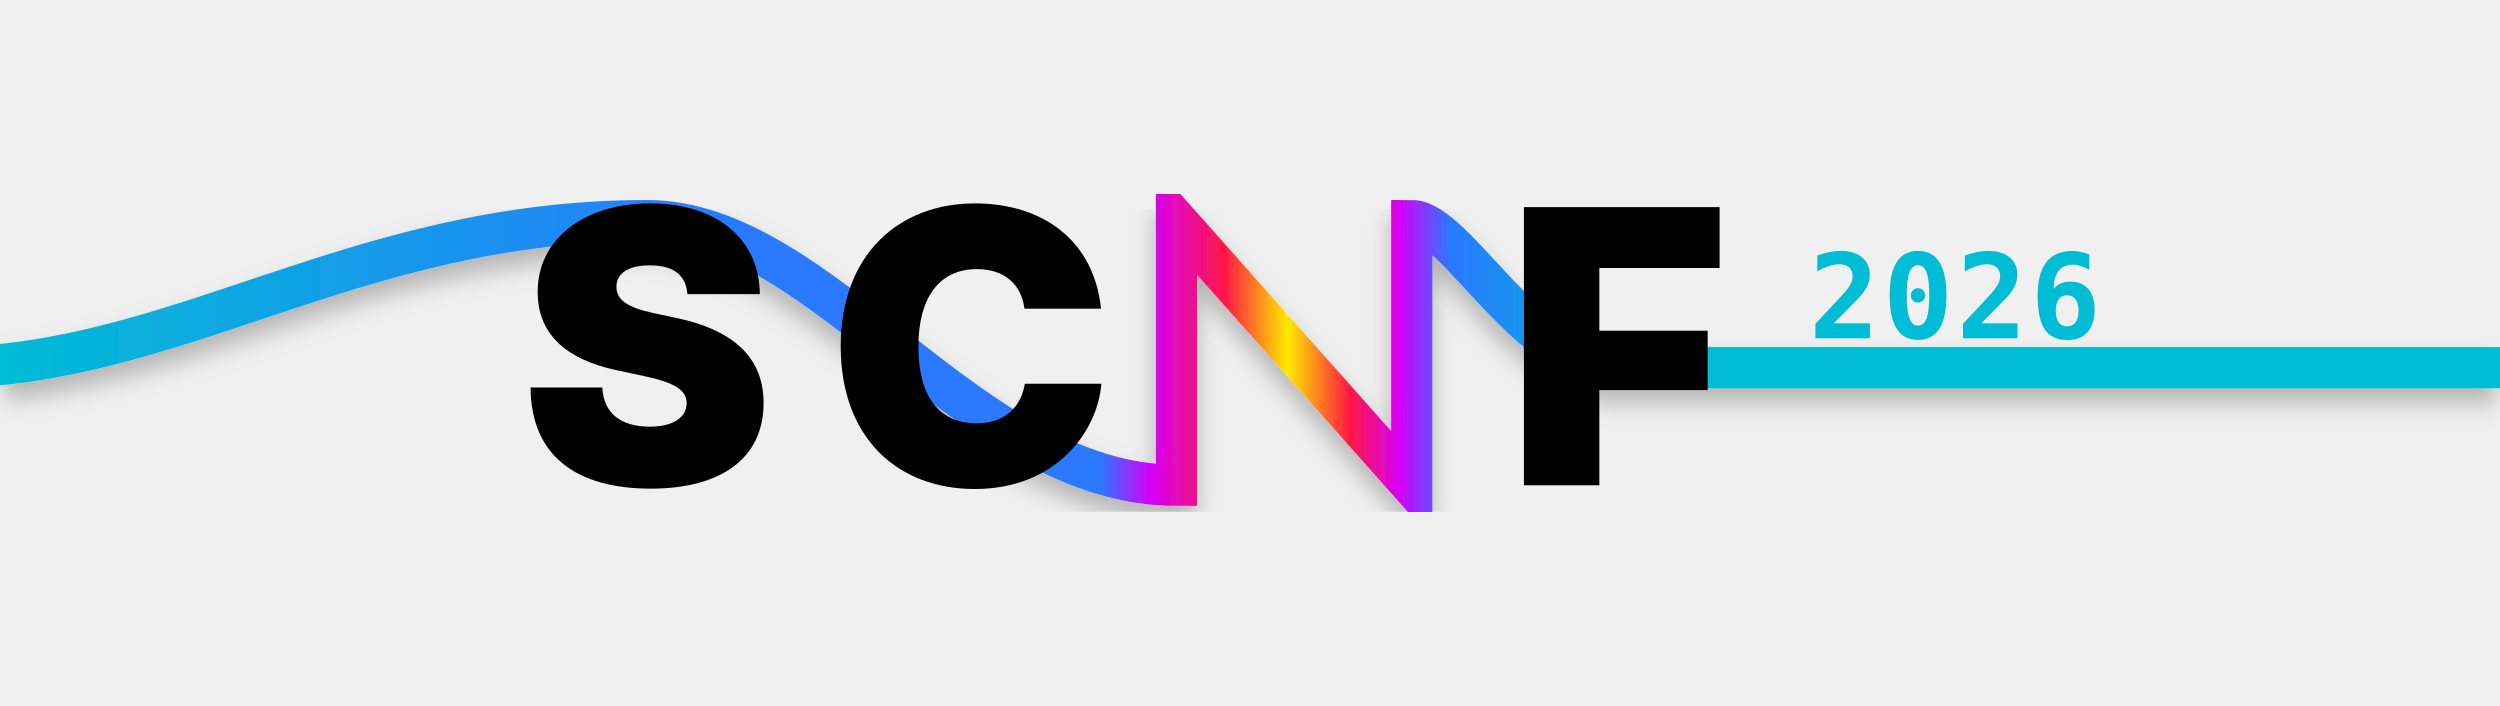
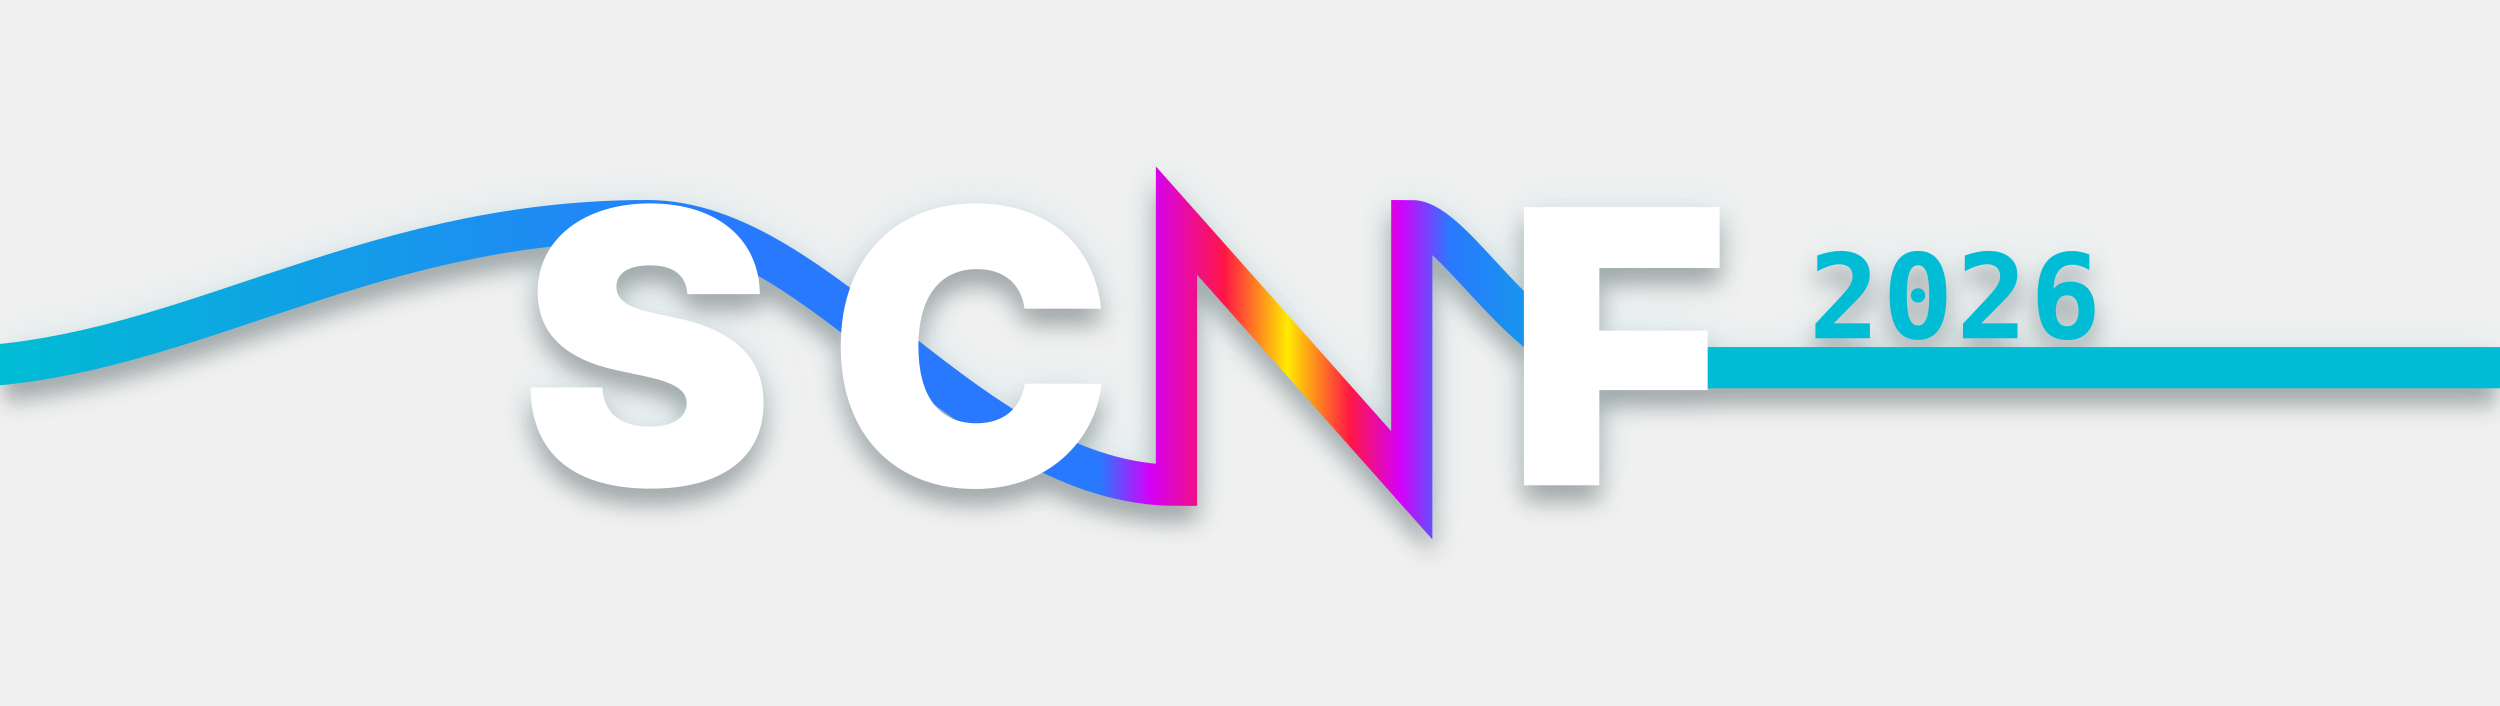
<svg xmlns="http://www.w3.org/2000/svg" viewBox="0 0 850 240" width="100%" height="auto">
  <defs>
    <linearGradient id="nWaveGrad" gradientUnits="userSpaceOnUse" x1="0" y1="0" x2="850" y2="0">
      <stop offset="0%" stop-color="#00BCD4" />
      <stop offset="30%" stop-color="#2979FF" />
      <stop offset="44%" stop-color="#2979FF" />
      <stop offset="46%" stop-color="#D500F9" />
      <stop offset="49%" stop-color="#FF1744" />
      <stop offset="51.5%" stop-color="#FFEA00" />
      <stop offset="54%" stop-color="#FF1744" />
      <stop offset="56%" stop-color="#D500F9" />
      <stop offset="58%" stop-color="#2979FF" />
      <stop offset="65%" stop-color="#00BCD4" />
      <stop offset="100%" stop-color="#00BCD4" />
    </linearGradient>
-     <filter id="waveShadow" x="-10%" y="-10%" width="120%" height="120%">
-       <feDropShadow dx="0" dy="5" stdDeviation="4" flood-color="#000000" flood-opacity="0.25" />
+     <filter id="logoShadow" x="-15%" y="-25%" width="130%" height="170%" color-interpolation-filters="sRGB">
+       <feOffset in="SourceAlpha" dx="0" dy="5" result="shadowOffset" />
+       <feGaussianBlur in="shadowOffset" stdDeviation="4" result="shadowBlur" />
+       <feFlood flood-color="#000000" flood-opacity="0.35" result="shadowColor" />
+       <feComposite in="shadowColor" in2="shadowBlur" operator="in" result="shadow" />
+       <feGaussianBlur in="SourceAlpha" stdDeviation="2.8" result="glowWhiteBlur" />
+       <feFlood flood-color="#FFFFFF" flood-opacity="0.22" result="glowWhiteColor" />
+       <feComposite in="glowWhiteColor" in2="glowWhiteBlur" operator="in" result="glowWhite" />
+       <feGaussianBlur in="SourceAlpha" stdDeviation="7" result="glowCyanBlur" />
+       <feFlood flood-color="#00BCD4" flood-opacity="0.10" result="glowCyanColor" />
+       <feComposite in="glowCyanColor" in2="glowCyanBlur" operator="in" result="glowCyan" />
+       <feMerge>
+         <feMergeNode in="shadow" />
+         <feMergeNode in="glowCyan" />
+         <feMergeNode in="glowWhite" />
+         <feMergeNode in="SourceGraphic" />
+       </feMerge>
    </filter>
  </defs>
-   <path d="M -20,125 C 60,125 120,75 220,75 C 280,75 330,165 400,165 L 400,75 L 480,165 L 480,75 C 495,75 520,125 550,125 L 870,125" fill="none" stroke="url(#nWaveGrad)" stroke-width="14" stroke-linecap="round" stroke-linejoin="miter" stroke-miterlimit="10" filter="url(#waveShadow)" />
-   <g font-family="'Inter', -apple-system, sans-serif" font-size="130" font-weight="900" text-anchor="middle" fill="currentColor">
-     <text x="220" y="165">S</text>
-     <text x="330" y="165">C</text>
-     <text x="550" y="165">F</text>
+   <g filter="url(#logoShadow)">
+     <path d="M -20,125 C 60,125 120,75 220,75 C 280,75 330,165 400,165 L 400,75 L 480,165 L 480,75 C 495,75 520,125 550,125 L 870,125" fill="none" stroke="url(#nWaveGrad)" stroke-width="14" stroke-linecap="round" stroke-linejoin="miter" stroke-miterlimit="10" />
+     <g font-family="'Inter', -apple-system, sans-serif" font-size="130" font-weight="900" text-anchor="middle" fill="#FFFFFF">
+       <text x="220" y="165">S</text>
+       <text x="330" y="165">C</text>
+       <text x="550" y="165">F</text>
+     </g>
+     <text x="615" y="115" font-family="'JetBrains Mono', monospace" font-size="40" font-weight="800" letter-spacing="1" fill="#00BCD4" text-anchor="start">2026</text>
  </g>
-   <text x="615" y="115" font-family="'JetBrains Mono', monospace" font-size="40" font-weight="800" letter-spacing="1" fill="#00BCD4" text-anchor="start">2026</text>
</svg>
